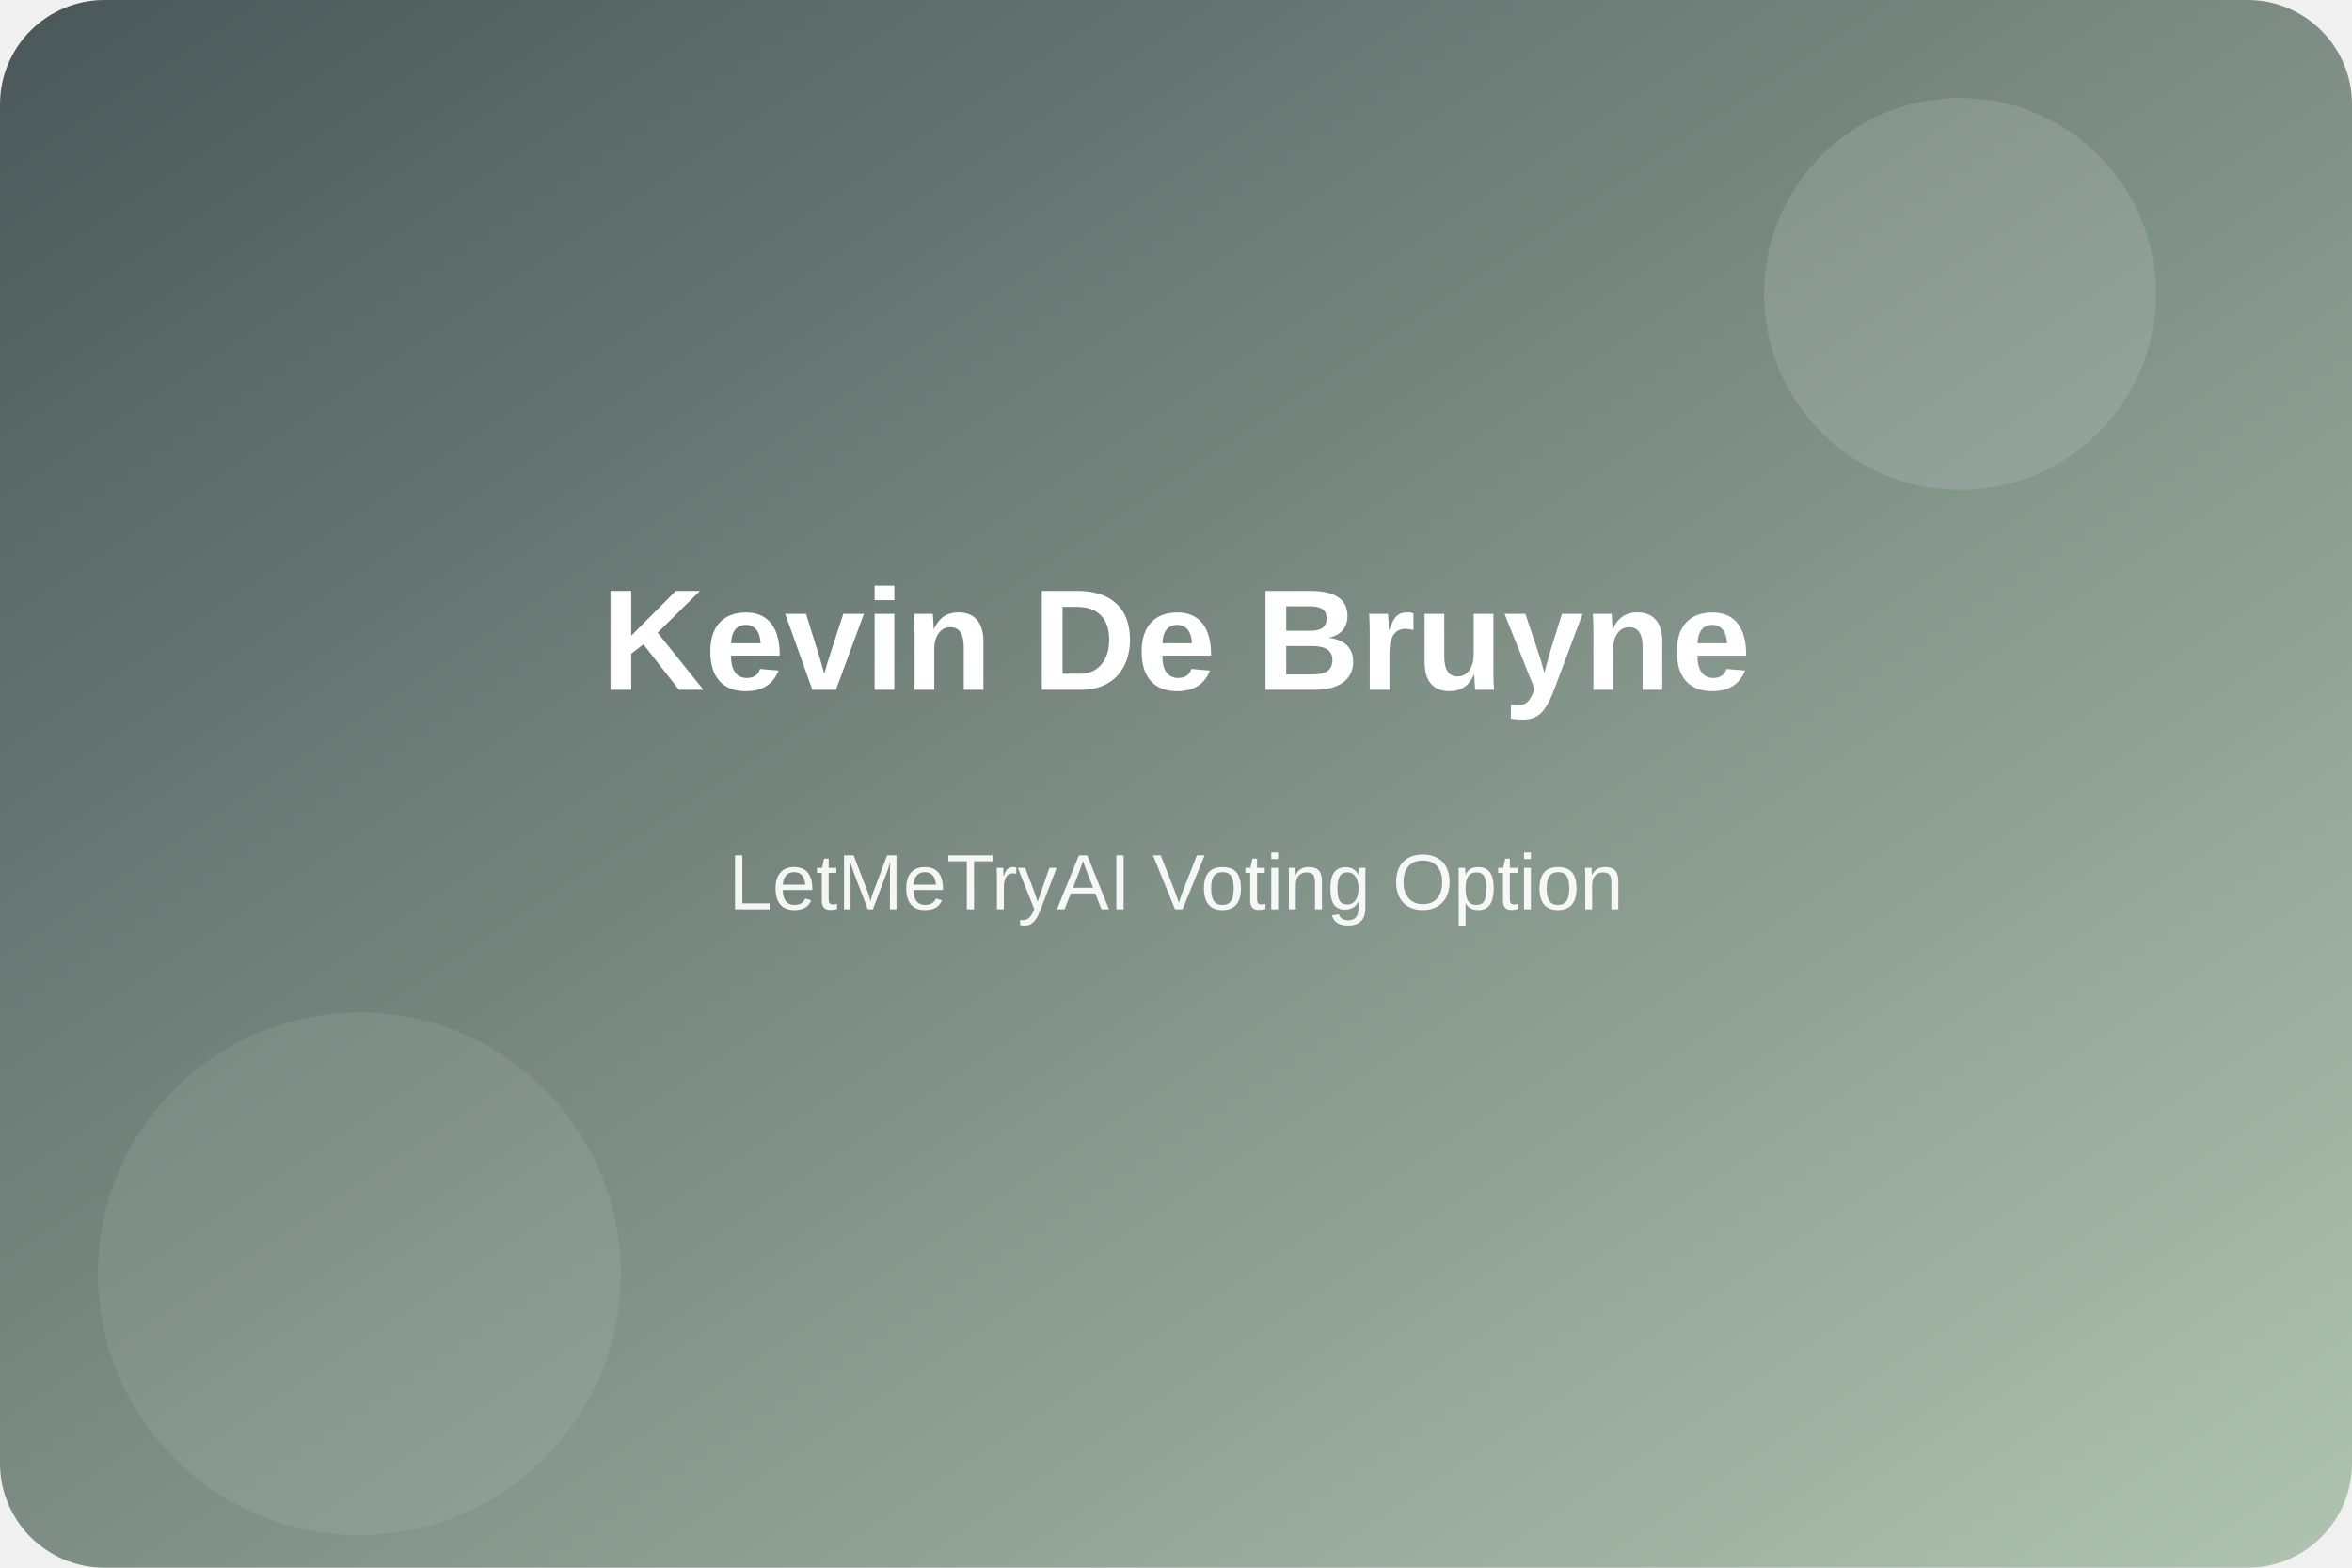
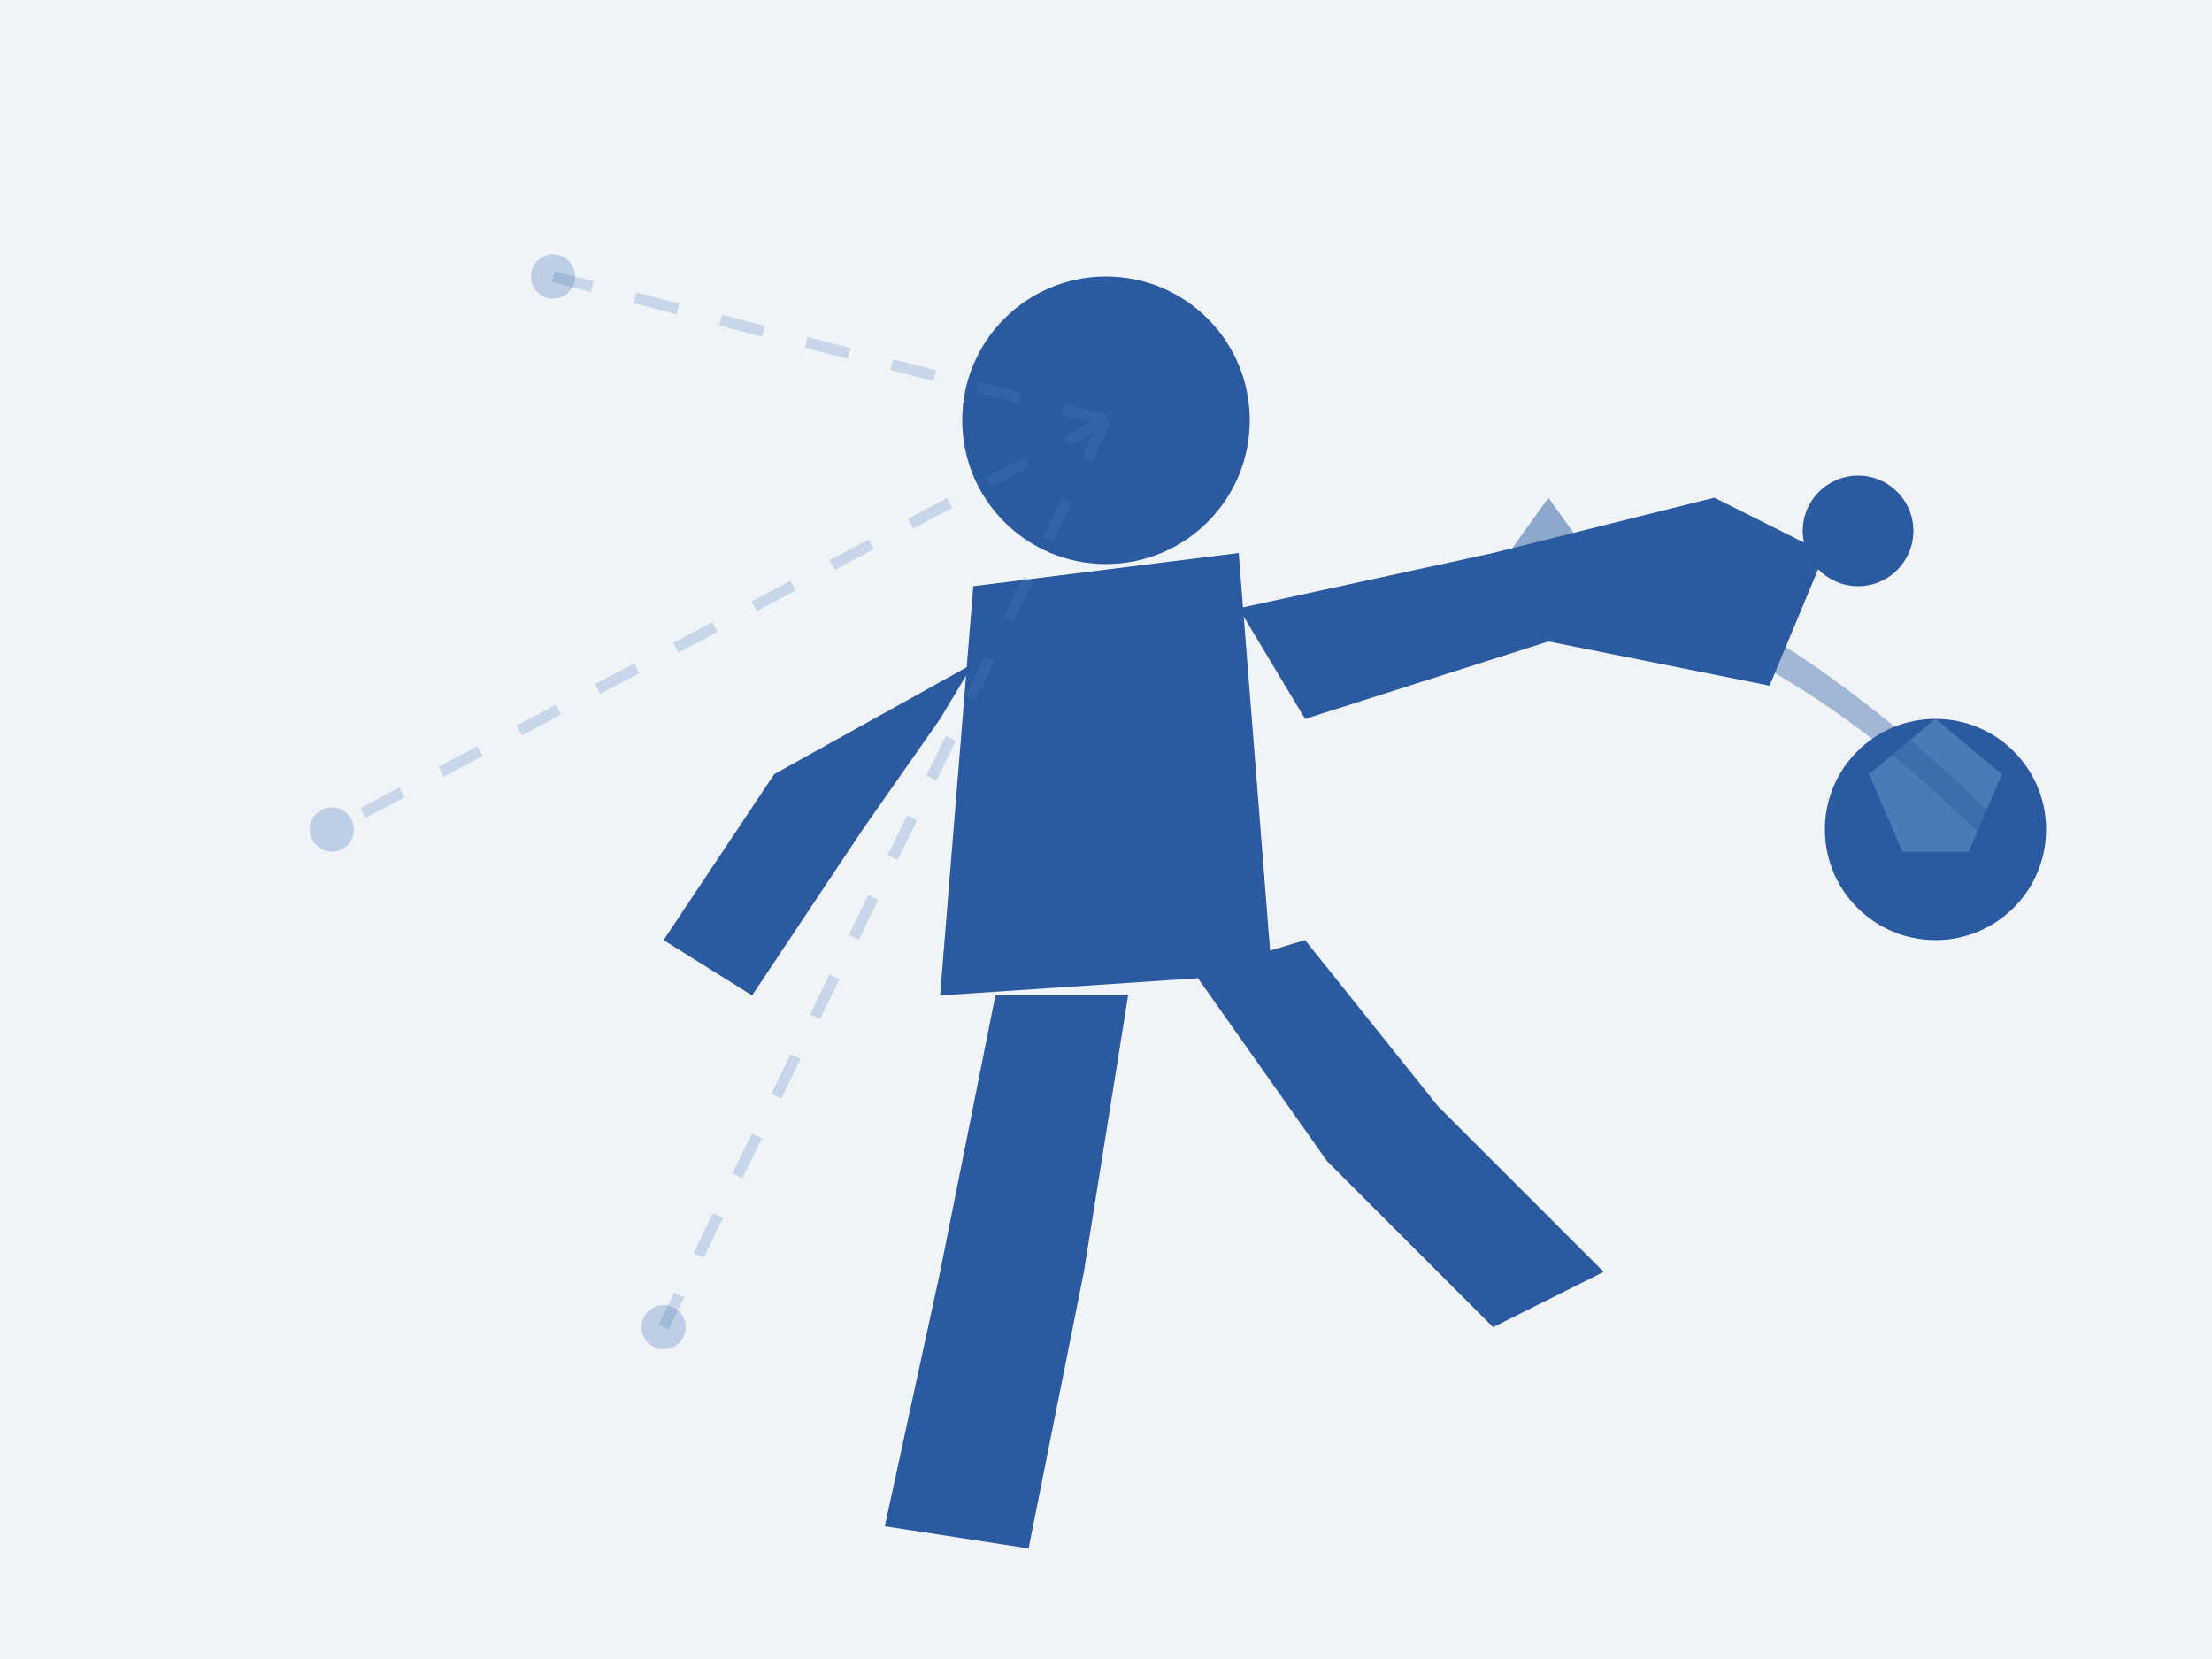
- <svg xmlns="http://www.w3.org/2000/svg" width="720" height="480" viewBox="0 0 720 480">
-   <defs>
-     <linearGradient id="grad" x1="0%" y1="0%" x2="100%" y2="100%">
-       <stop offset="0%" stop-color="#4a5759" />
-       <stop offset="100%" stop-color="#b0c4b1" />
-     </linearGradient>
-   </defs>
-   <rect width="720" height="480" rx="32" fill="url(#grad)" />
-   <circle cx="600" cy="90" r="60" fill="rgba(255,255,255,0.12)" />
-   <circle cx="110" cy="390" r="80" fill="rgba(255,255,255,0.08)" />
-   <text x="50%" y="44%" text-anchor="middle" font-size="44" font-family="Arial,Helvetica,sans-serif" fill="#ffffff" font-weight="700">Kevin De Bruyne</text>
-   <text x="50%" y="58%" text-anchor="middle" font-size="24" font-family="Arial,Helvetica,sans-serif" fill="rgba(255,255,255,0.92)">LetMeTryAI Voting Option</text>
+ <svg xmlns="http://www.w3.org/2000/svg" viewBox="0 0 200 150" fill="none">
+   <rect width="200" height="150" fill="#f0f4f8" />
+   <g fill="#2c5aa0">
+     <circle cx="100" cy="38" r="13" />
+     <path d="M88 53 L112 50 L115 88 L85 90 Z" />
+     <path d="M88 60 L70 70 L60 85 L68 90 L78 75 L85 65 Z" />
+     <path d="M112 55 L135 50 L155 45 L165 50 L160 62 L140 58 L118 65 Z" />
+     <circle cx="168" cy="48" r="5" />
+     <path d="M90 90 L85 115 L80 138 L93 140 L98 115 L102 90 Z" />
+     <path d="M108 88 L120 105 L135 120 L145 115 L130 100 L118 85 Z" />
+     <circle cx="175" cy="75" r="10" />
+     <path d="M169 70 L175 65 L181 70 L178 77 L172 77 Z" fill="#4a7ab8" />
+   </g>
+   <g stroke="#2c5aa0" stroke-width="2" stroke-linecap="round" opacity="0.4" fill="none">
+     <path d="M180 75 Q 160 55 140 50" />
+     <path d="M180 75 Q 165 60 150 55" />
+   </g>
+   <g fill="#2c5aa0" opacity="0.5">
+     <polygon points="140,45 135,52 145,52" />
+   </g>
+   <g stroke="#4a7ab8" stroke-width="1" stroke-dasharray="4,4" opacity="0.25">
+     <line x1="100" y1="38" x2="50" y2="25" />
+     <line x1="100" y1="38" x2="30" y2="75" />
+     <line x1="100" y1="38" x2="60" y2="120" />
+   </g>
+   <circle cx="50" cy="25" r="2" fill="#4a7ab8" opacity="0.3" />
+   <circle cx="30" cy="75" r="2" fill="#4a7ab8" opacity="0.3" />
+   <circle cx="60" cy="120" r="2" fill="#4a7ab8" opacity="0.3" />
</svg>
